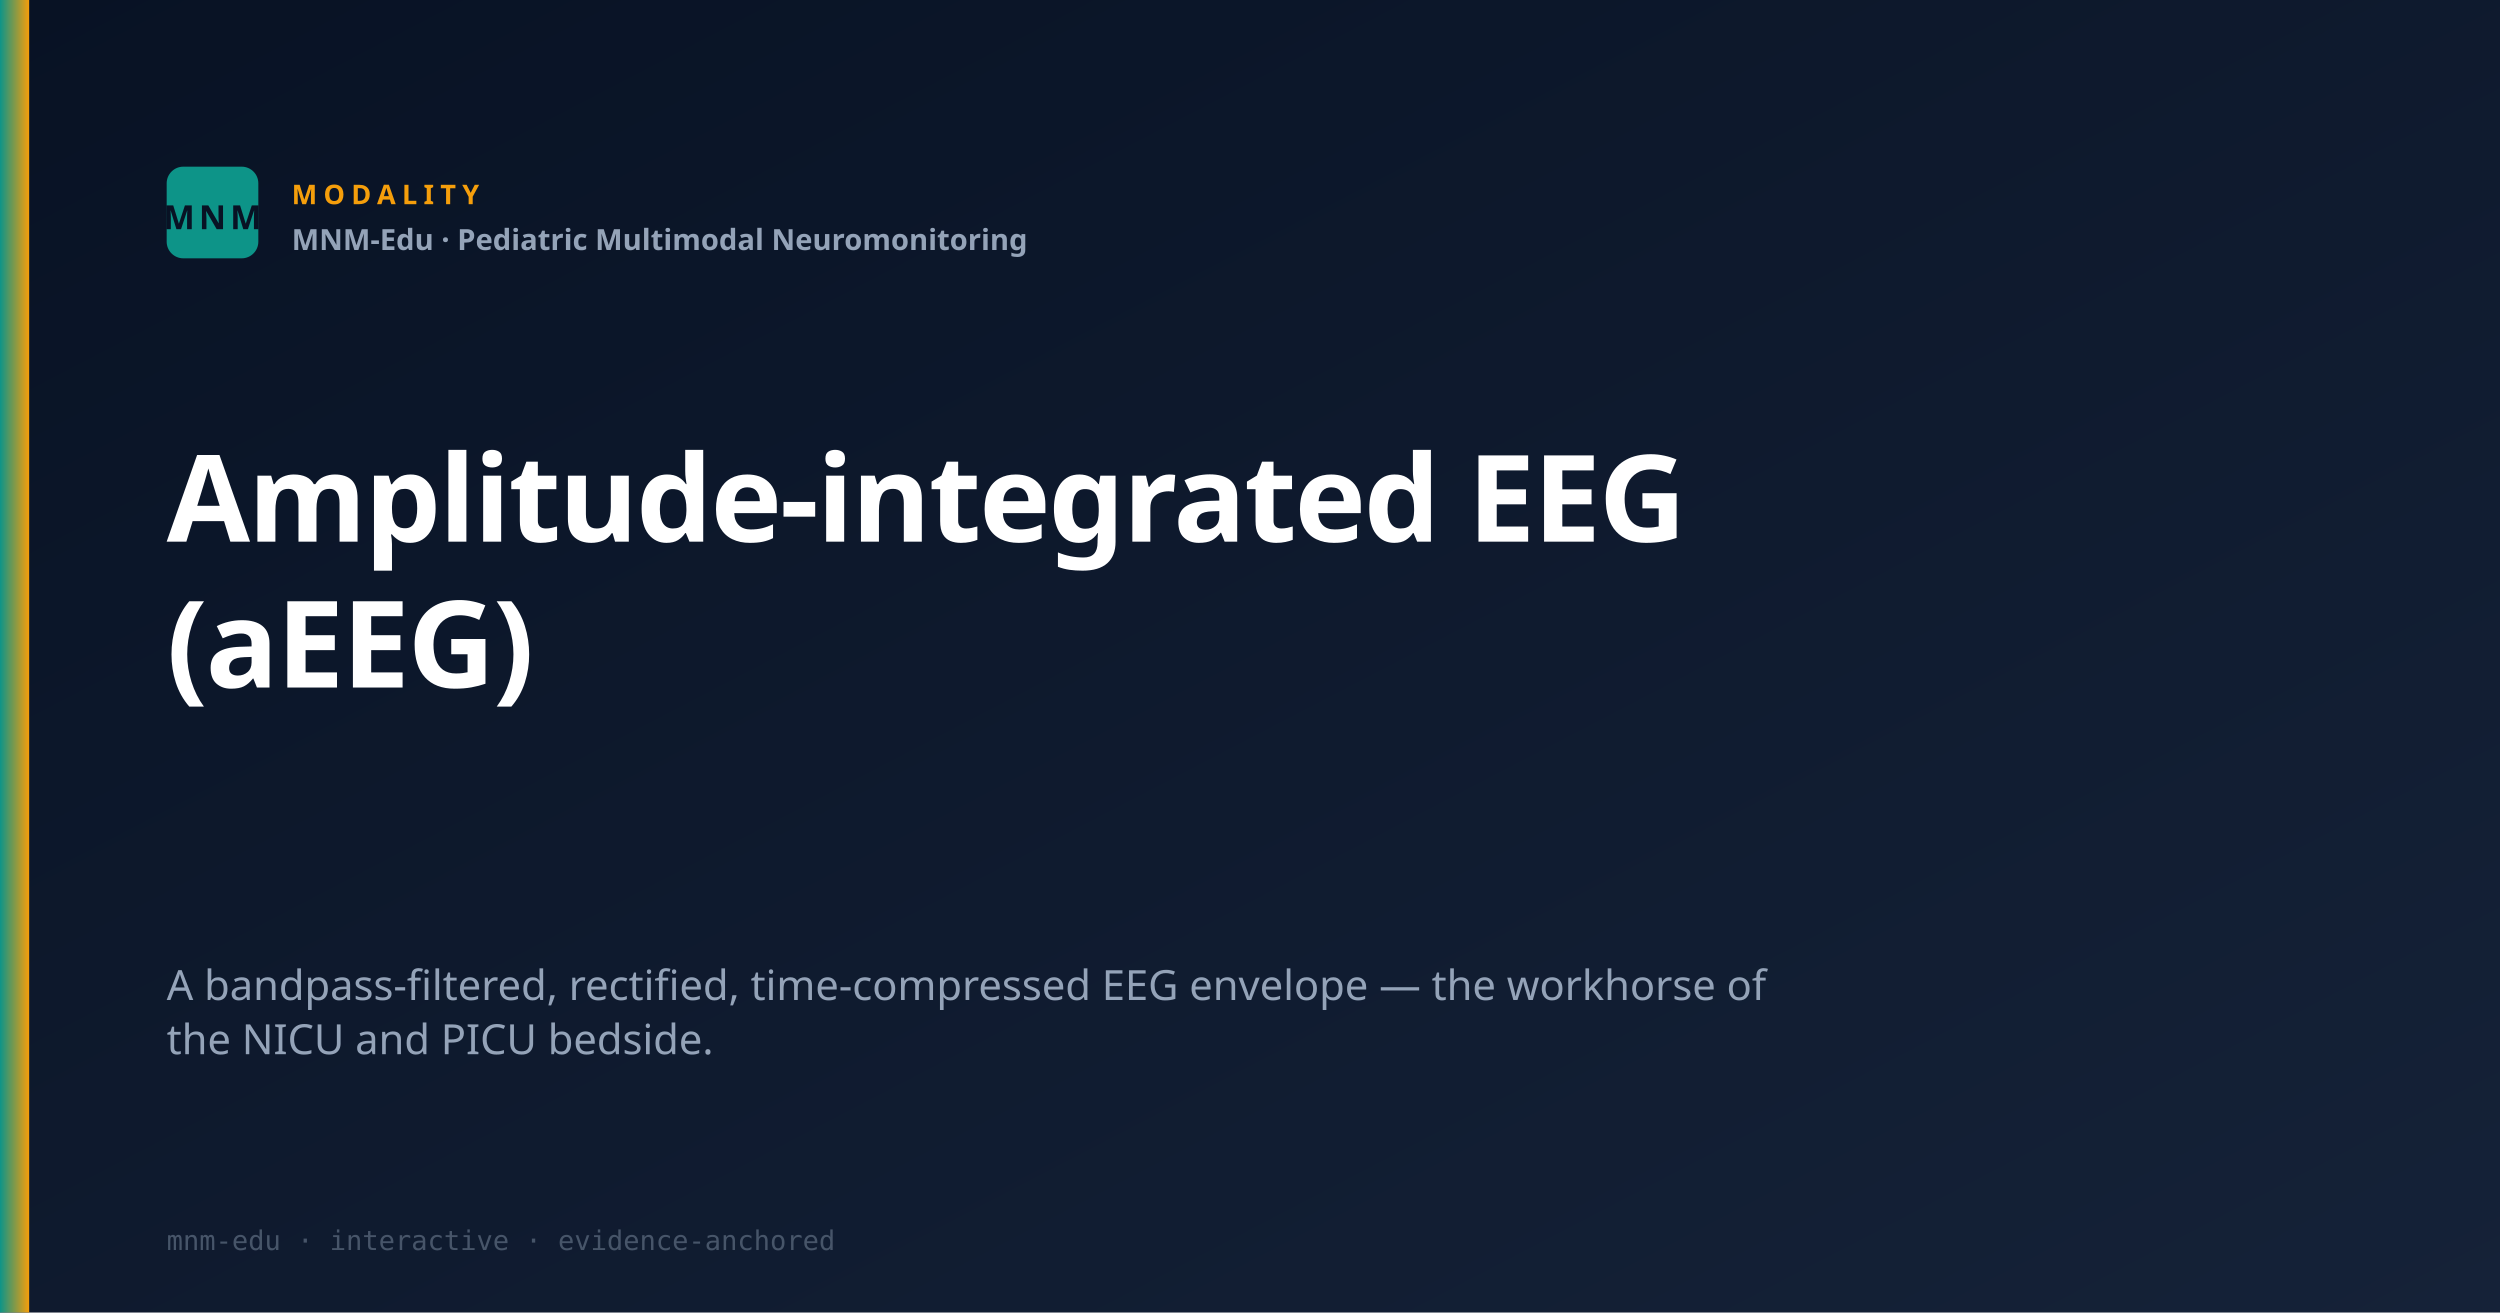
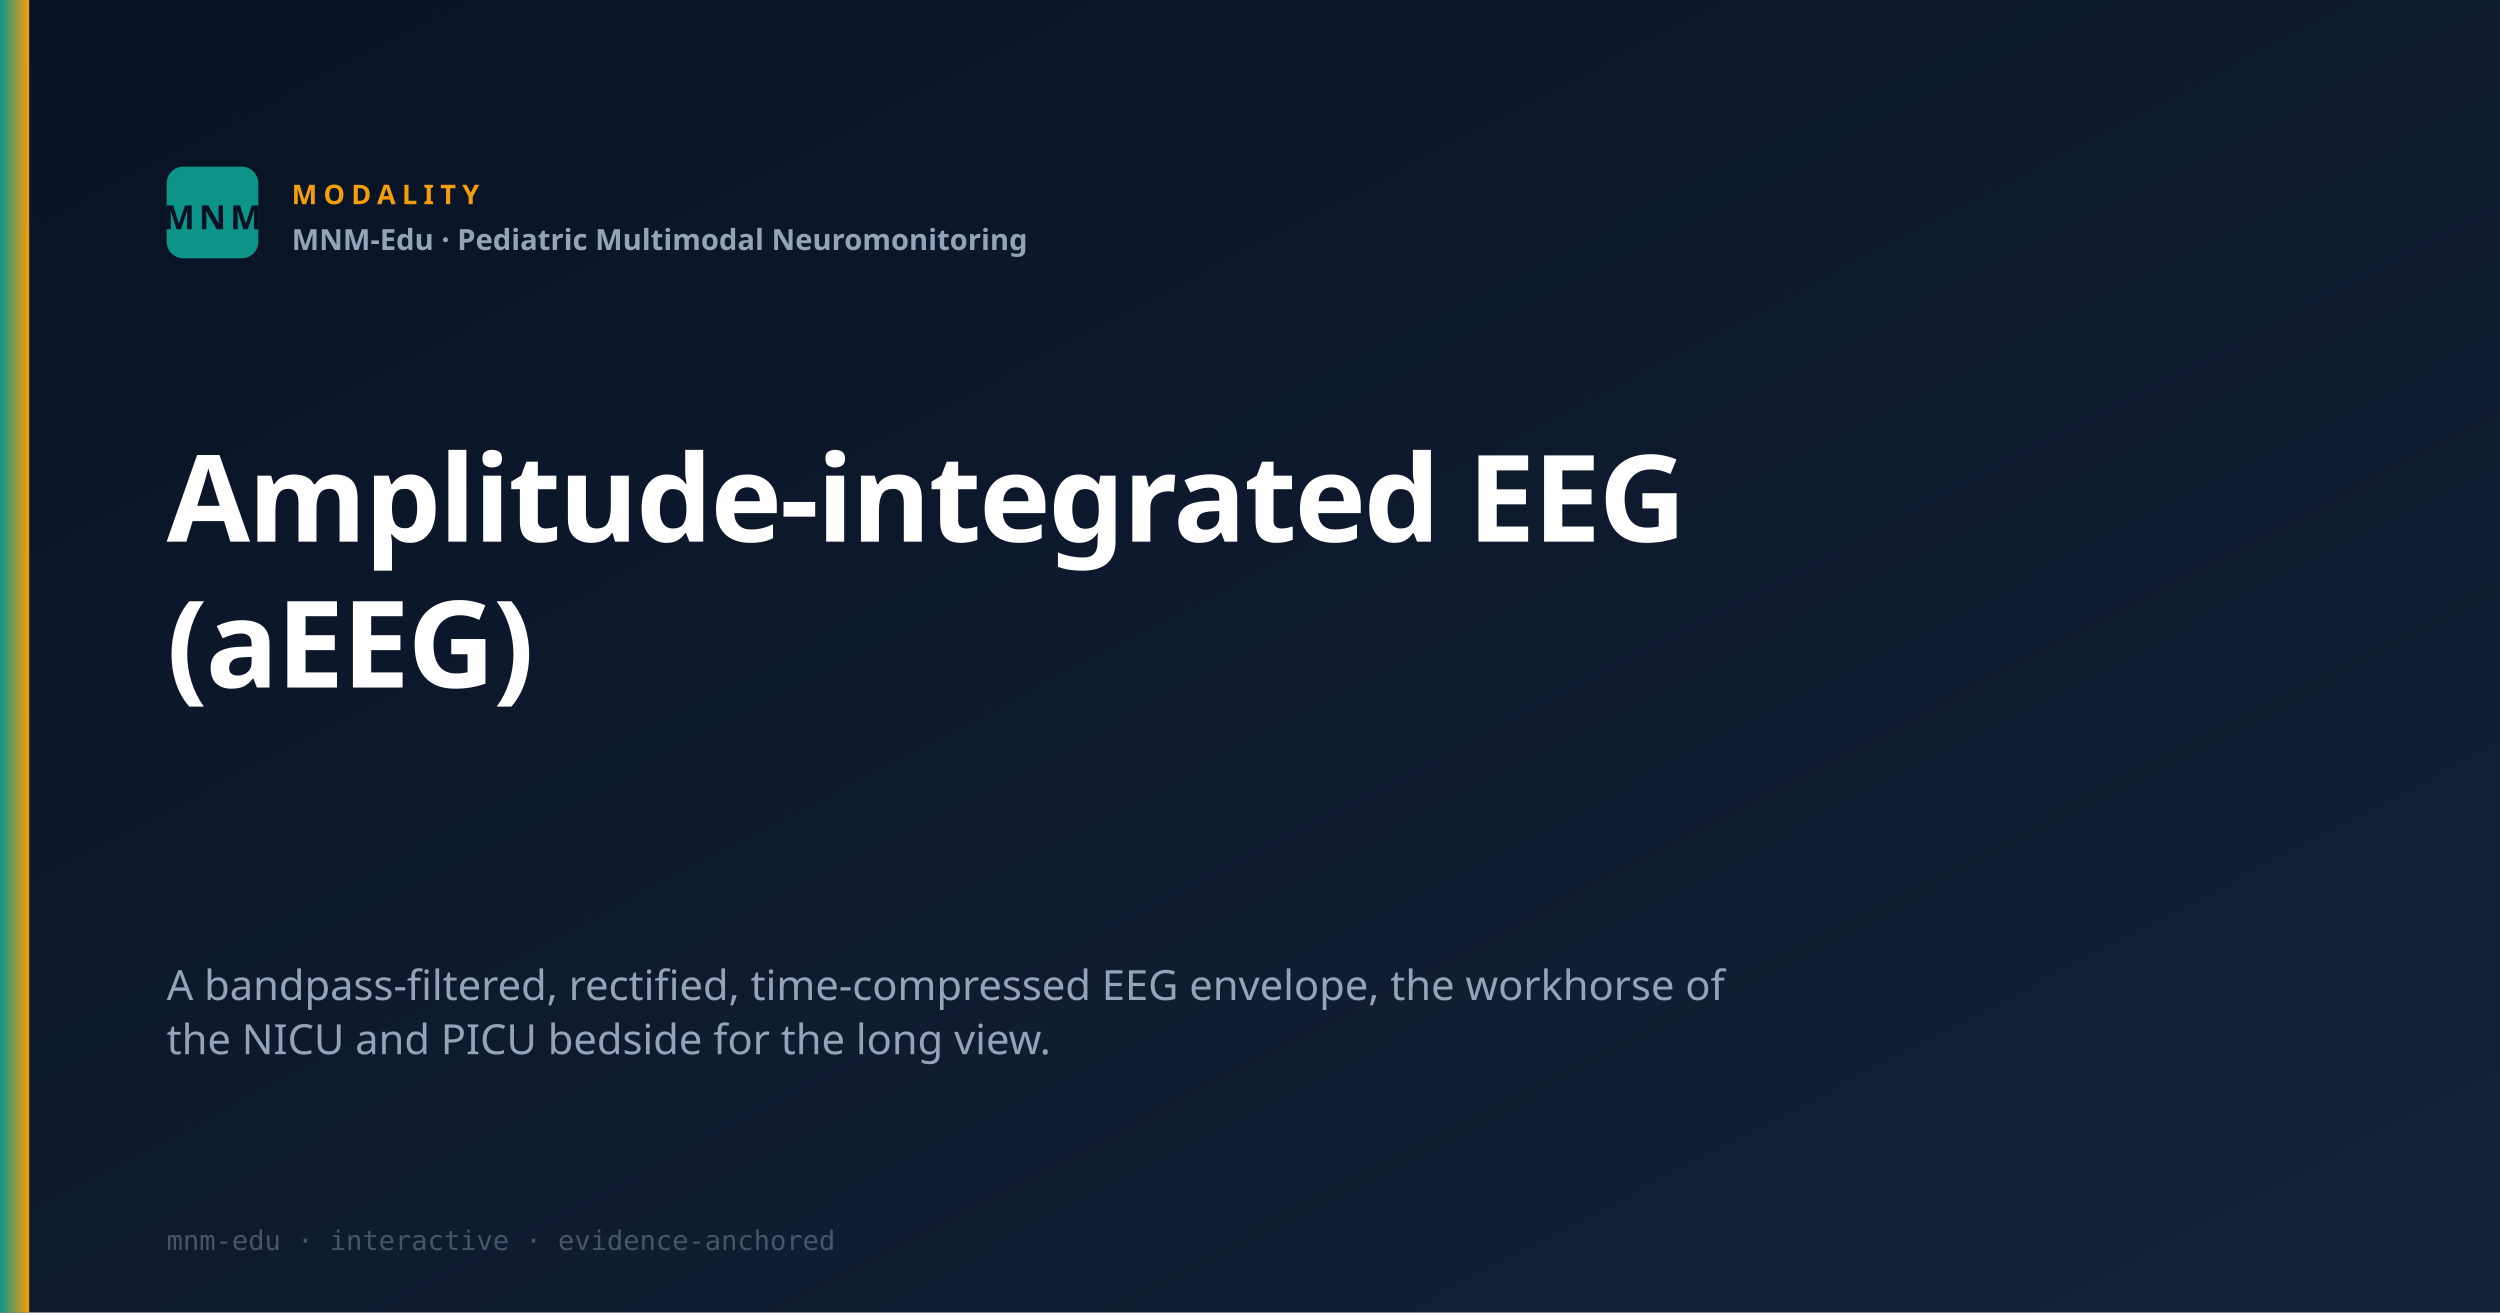
<svg xmlns="http://www.w3.org/2000/svg" viewBox="0 0 1200 630" width="1200" height="630">
  <defs>
    <linearGradient id="bg" x1="0" y1="0" x2="1" y2="1">
      <stop offset="0%" stop-color="#081224" />
      <stop offset="100%" stop-color="#152238" />
    </linearGradient>
    <linearGradient id="accent" x1="0" y1="0" x2="1" y2="0">
      <stop offset="0%" stop-color="#0D9488" />
      <stop offset="100%" stop-color="#F59E0B" />
    </linearGradient>
  </defs>
  <rect width="1200" height="630" fill="url(#bg)" />
  <rect x="0" y="0" width="14" height="630" fill="url(#accent)" />
  <g transform="translate(80, 80)">
    <rect width="44" height="44" rx="8" fill="#0D9488" />
    <text x="22" y="30" text-anchor="middle" font-family="Segoe UI, sans-serif" font-size="16" font-weight="700" fill="#081224" letter-spacing="2">MNM</text>
  </g>
  <text x="140" y="98" font-family="Segoe UI, sans-serif" font-size="13" font-weight="700" fill="#F59E0B" letter-spacing="3">MODALITY</text>
  <text x="140" y="120" font-family="Segoe UI, sans-serif" font-size="14" font-weight="600" fill="#94A3B8">MNM-Edu · Pediatric Multimodal Neuromonitoring</text>
  <text x="80" y="260" font-family="Segoe UI, sans-serif" font-size="58" font-weight="700" fill="#FFFFFF" letter-spacing="-1">Amplitude-integrated EEG</text>
  <text x="80" y="330" font-family="Segoe UI, sans-serif" font-size="58" font-weight="700" fill="#FFFFFF" letter-spacing="-1">(aEEG)</text>
-   <text x="80" y="480" font-family="Segoe UI, sans-serif" font-size="20" font-weight="500" fill="#94A3B8">A bandpass-filtered, rectified, time-compressed EEG envelope — the workhorse of</text>
-   <text x="80" y="506" font-family="Segoe UI, sans-serif" font-size="20" font-weight="500" fill="#94A3B8">the NICU and PICU bedside.</text>
+   <text x="80" y="480" font-family="Segoe UI, sans-serif" font-size="20" font-weight="500" fill="#94A3B8">A bandpass-filtered, rectified, time-compressed EEG envelope, the workhorse of</text>
+   <text x="80" y="506" font-family="Segoe UI, sans-serif" font-size="20" font-weight="500" fill="#94A3B8">the NICU and PICU bedside for the long view.</text>
  <text x="80" y="600" font-family="Consolas, monospace" font-size="13" fill="#475569">mnm-edu · interactive · evidence-anchored</text>
</svg>
